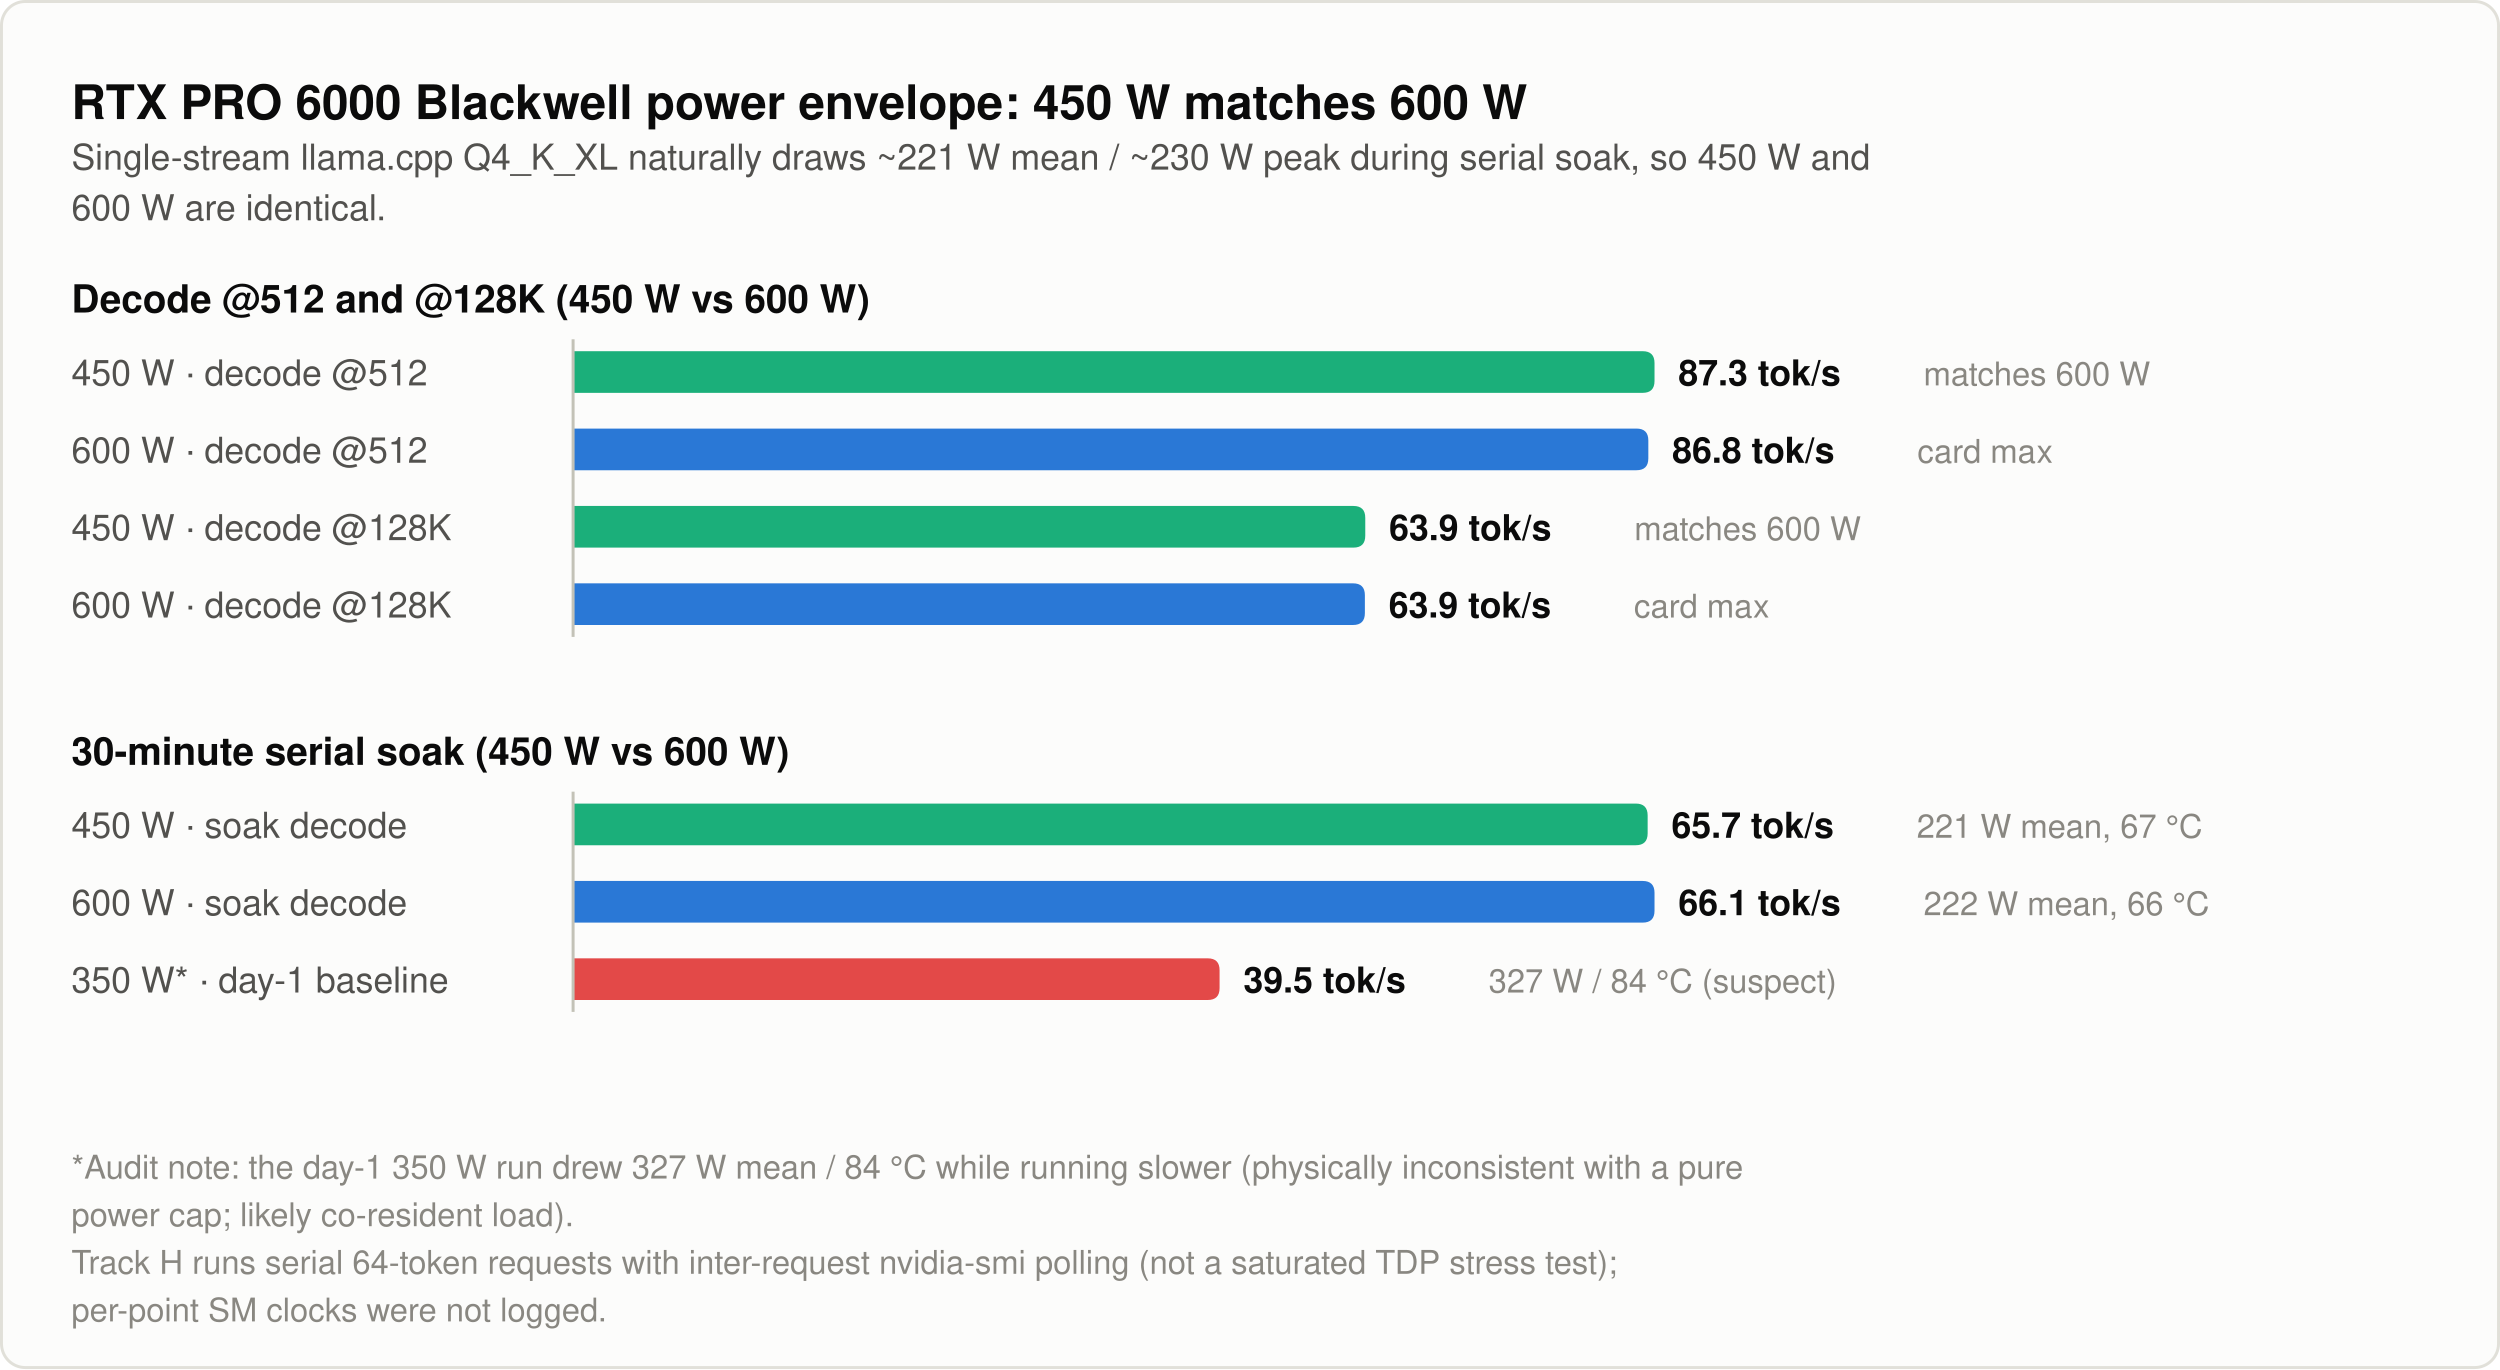
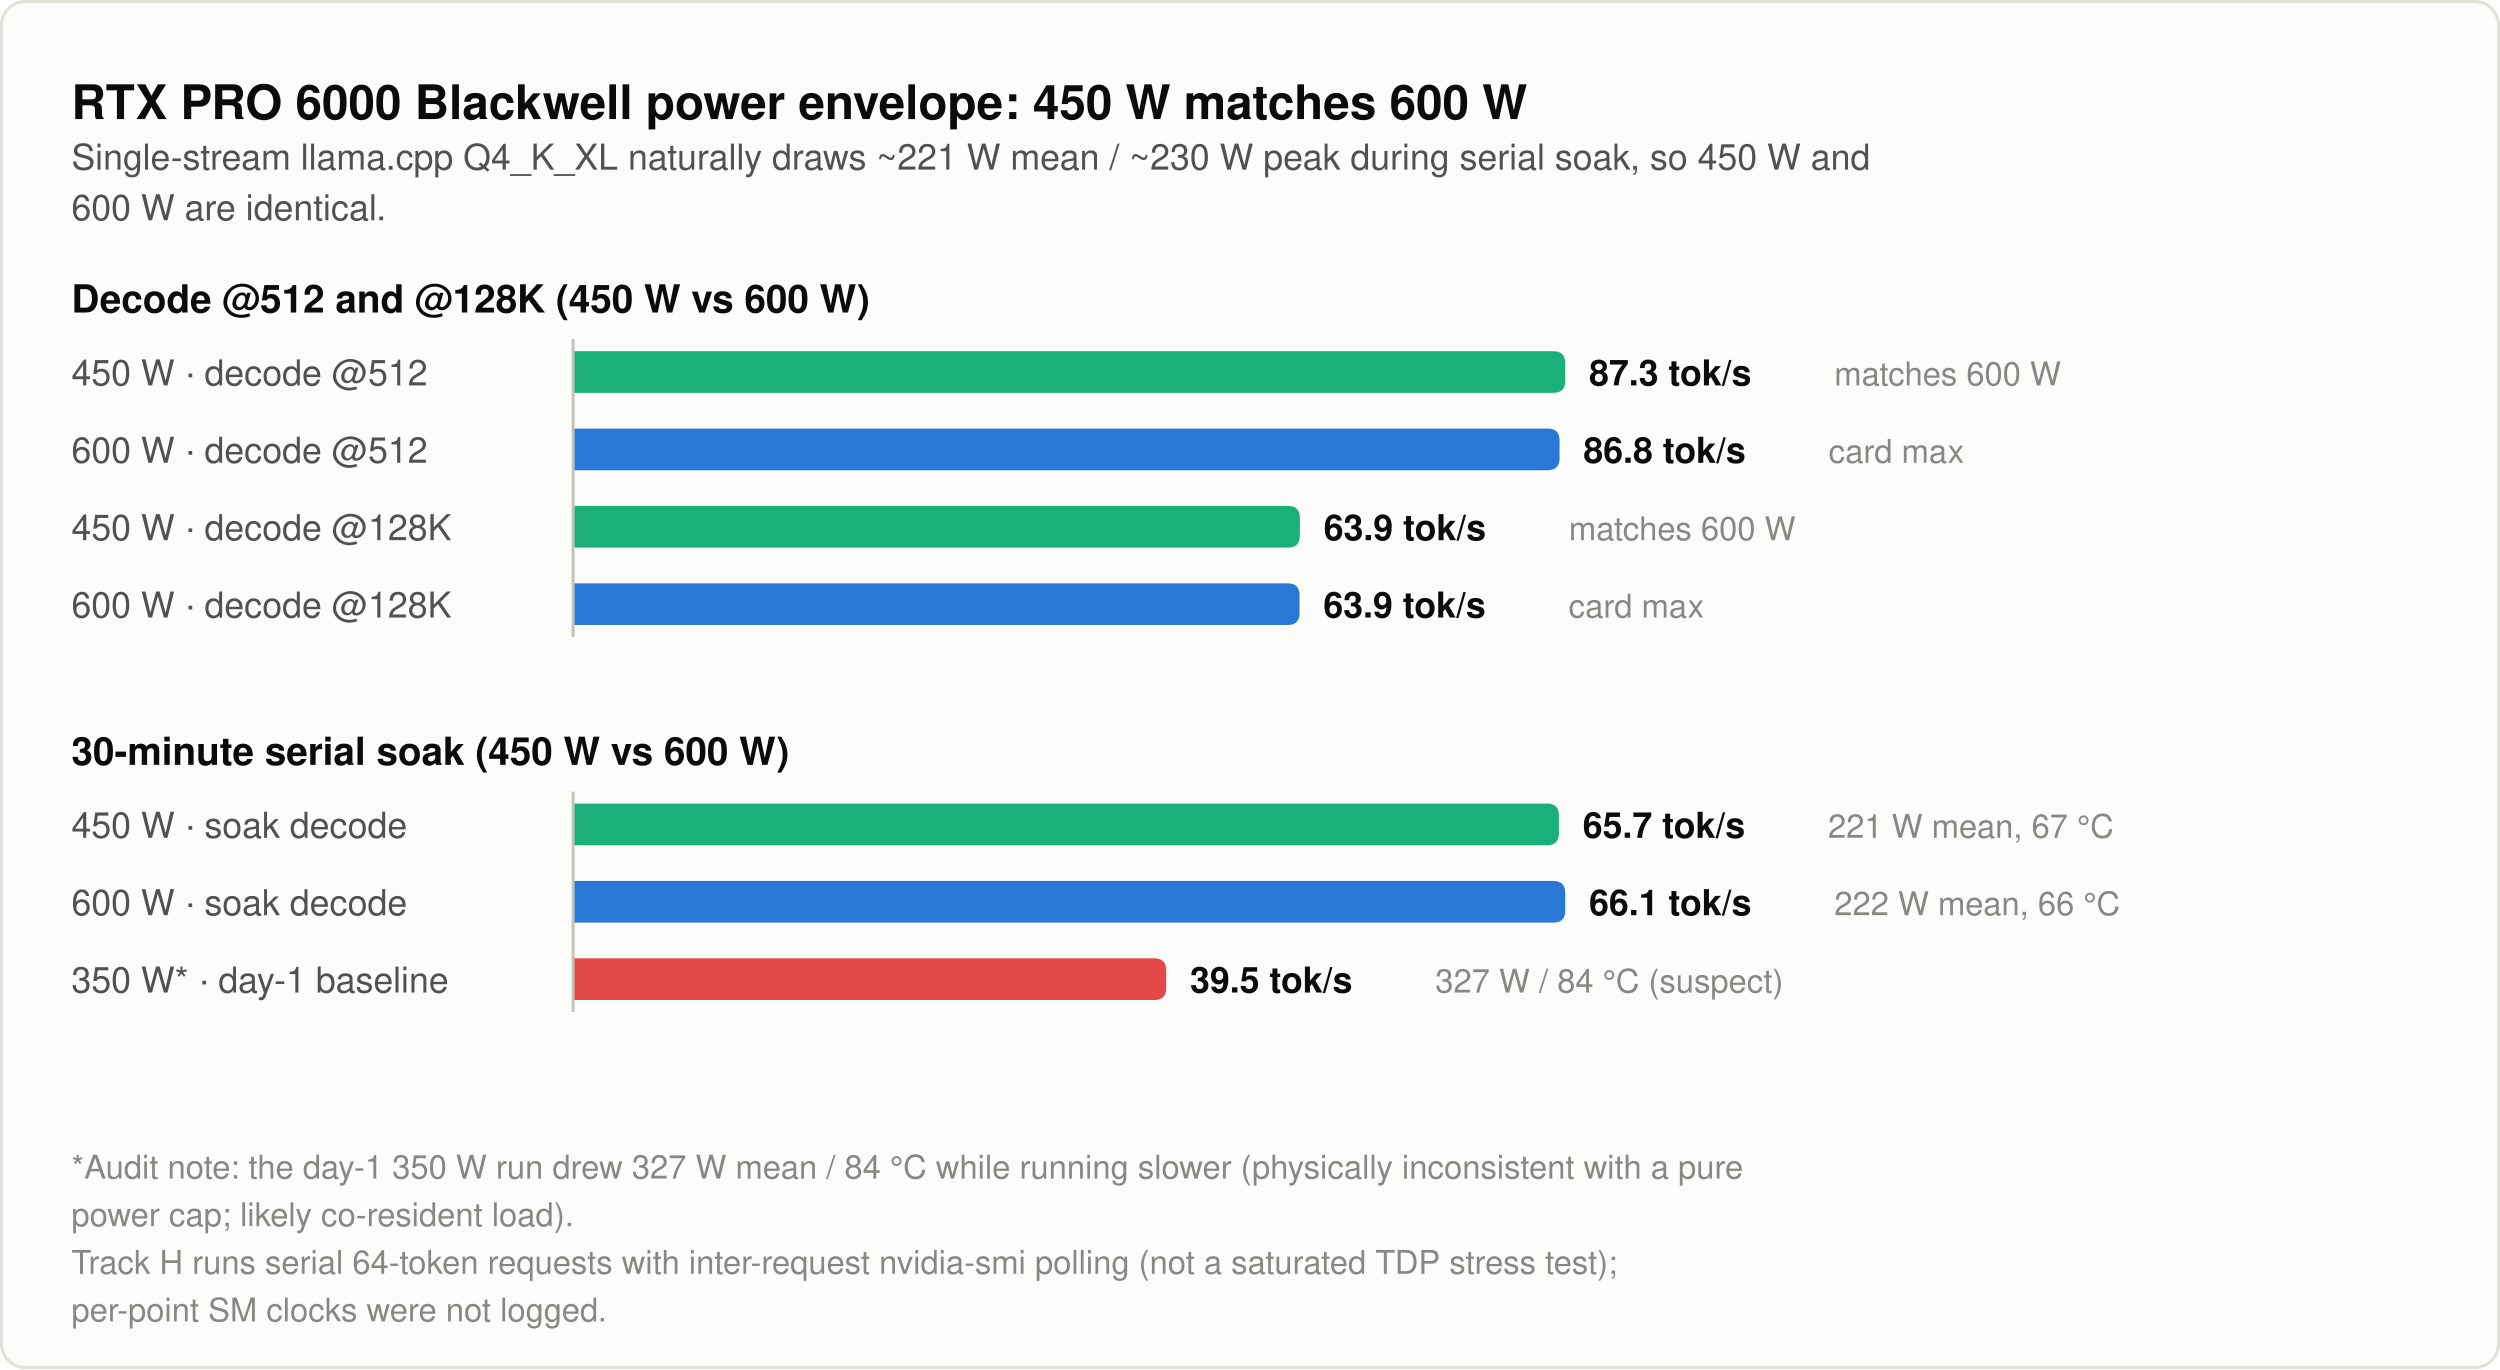
<svg xmlns="http://www.w3.org/2000/svg" width="840" height="460" viewBox="0 0 840 460" role="img" aria-label="RTX PRO 6000 Blackwell power envelope: 450 W matches 600 W Single-stream llama.cpp Q4_K_XL naturally draws ~221 W mean / ~230 W peak during serial soak, so 450 W and 600 W are identical." font-family="system-ui, -apple-system, 'Segoe UI', Helvetica, Arial, sans-serif" data-x-scale="linear" data-y-scale="linear">
  <rect x="0.5" y="0.5" width="839" height="459" fill="#fcfcfb" rx="8" stroke="#e1e0d9" stroke-width="1" />
  <text x="24" y="40" font-size="16" fill="#0b0b0b" font-weight="600">RTX PRO 6000 Blackwell power envelope: 450 W matches 600 W</text>
  <text x="24" y="57" font-size="12" fill="#52514e">Single-stream llama.cpp Q4_K_XL naturally draws ~221 W mean / ~230 W peak during serial soak, so 450 W and</text>
  <text x="24" y="74" font-size="12" fill="#52514e">600 W are identical.</text>
  <text x="24" y="105" font-size="13" fill="#0b0b0b" font-weight="600">Decode @512 and @128K (450 W vs 600 W)</text>
  <text x="24" y="129.5" font-size="12" fill="#52514e">450 W · decode @512</text>
-   <path d="M192.56,118 H551.92 Q555.92,118 555.92,122 V128 Q555.92,132 551.92,132 H192.56 Z" fill="#1baf7a" />
-   <text x="563.92" y="129.5" font-size="12" fill="#0b0b0b" font-weight="600">87.3 tok/s</text>
-   <text x="646.32" y="129.5" font-size="11" fill="#898781">matches 600 W</text>
+   <path d="M192.56,118 H521.92 Q525.92,118 525.92,122 V128 Q525.92,132 521.92,132 H192.56 Z" fill="#1baf7a" />
+   <text x="533.92" y="129.5" font-size="12" fill="#0b0b0b" font-weight="600">87.3 tok/s</text>
+   <text x="616.32" y="129.5" font-size="11" fill="#898781">matches 600 W</text>
  <text x="24" y="155.5" font-size="12" fill="#52514e">600 W · decode @512</text>
-   <path d="M192.56,144 H549.84 Q553.84,144 553.84,148 V154 Q553.84,158 549.84,158 H192.56 Z" fill="#2a78d6" />
-   <text x="561.84" y="155.5" font-size="12" fill="#0b0b0b" font-weight="600">86.8 tok/s</text>
-   <text x="644.24" y="155.5" font-size="11" fill="#898781">card max</text>
+   <path d="M192.56,144 H520.01 Q524.01,144 524.01,148 V154 Q524.01,158 520.01,158 H192.56 Z" fill="#2a78d6" />
+   <text x="532.01" y="155.5" font-size="12" fill="#0b0b0b" font-weight="600">86.8 tok/s</text>
+   <text x="614.41" y="155.5" font-size="11" fill="#898781">card max</text>
  <text x="24" y="181.5" font-size="12" fill="#52514e">450 W · decode @128K</text>
-   <path d="M192.56,170 H454.73 Q458.73,170 458.73,174 V180 Q458.73,184 454.73,184 H192.56 Z" fill="#1baf7a" />
-   <text x="466.73" y="181.5" font-size="12" fill="#0b0b0b" font-weight="600">63.9 tok/s</text>
-   <text x="549.13" y="181.5" font-size="11" fill="#898781">matches 600 W</text>
+   <path d="M192.56,170 H432.75 Q436.75,170 436.75,174 V180 Q436.75,184 432.75,184 H192.56 Z" fill="#1baf7a" />
+   <text x="444.75" y="181.5" font-size="12" fill="#0b0b0b" font-weight="600">63.9 tok/s</text>
+   <text x="527.15" y="181.5" font-size="11" fill="#898781">matches 600 W</text>
  <text x="24" y="207.5" font-size="12" fill="#52514e">600 W · decode @128K</text>
-   <path d="M192.56,196 H454.6 Q458.6,196 458.6,200 V206 Q458.6,210 454.6,210 H192.56 Z" fill="#2a78d6" />
-   <text x="466.6" y="207.5" font-size="12" fill="#0b0b0b" font-weight="600">63.9 tok/s</text>
-   <text x="549" y="207.5" font-size="11" fill="#898781">card max</text>
+   <path d="M192.56,196 H432.64 Q436.64,196 436.64,200 V206 Q436.64,210 432.64,210 H192.56 Z" fill="#2a78d6" />
+   <text x="444.64" y="207.5" font-size="12" fill="#0b0b0b" font-weight="600">63.9 tok/s</text>
+   <text x="527.04" y="207.5" font-size="11" fill="#898781">card max</text>
  <line x1="192.56" y1="114" x2="192.56" y2="214" stroke="#c3c2b7" stroke-width="1" />
  <text x="24" y="257" font-size="13" fill="#0b0b0b" font-weight="600">30-minute serial soak (450 W vs 600 W)</text>
  <text x="24" y="281.5" font-size="12" fill="#52514e">450 W · soak decode</text>
-   <path d="M192.56,270 H549.61 Q553.61,270 553.61,274 V280 Q553.61,284 549.61,284 H192.56 Z" fill="#1baf7a" />
-   <text x="561.61" y="281.5" font-size="12" fill="#0b0b0b" font-weight="600">65.7 tok/s</text>
-   <text x="644.01" y="281.5" font-size="11" fill="#898781">221 W mean, 67 °C</text>
+   <path d="M192.56,270 H519.8 Q523.8,270 523.8,274 V280 Q523.8,284 519.8,284 H192.56 Z" fill="#1baf7a" />
+   <text x="531.8" y="281.5" font-size="12" fill="#0b0b0b" font-weight="600">65.7 tok/s</text>
+   <text x="614.2" y="281.5" font-size="11" fill="#898781">221 W mean, 67 °C</text>
  <text x="24" y="307.5" font-size="12" fill="#52514e">600 W · soak decode</text>
-   <path d="M192.56,296 H551.92 Q555.92,296 555.92,300 V306 Q555.92,310 551.92,310 H192.56 Z" fill="#2a78d6" />
-   <text x="563.92" y="307.5" font-size="12" fill="#0b0b0b" font-weight="600">66.1 tok/s</text>
-   <text x="646.32" y="307.5" font-size="11" fill="#898781">222 W mean, 66 °C</text>
+   <path d="M192.56,296 H521.92 Q525.92,296 525.92,300 V306 Q525.92,310 521.92,310 H192.56 Z" fill="#2a78d6" />
+   <text x="533.92" y="307.5" font-size="12" fill="#0b0b0b" font-weight="600">66.1 tok/s</text>
+   <text x="616.32" y="307.5" font-size="11" fill="#898781">222 W mean, 66 °C</text>
  <text x="24" y="333.5" font-size="12" fill="#52514e">350 W* · day-1 baseline</text>
-   <path d="M192.56,322 H405.78 Q409.78,322 409.78,326 V332 Q409.78,336 405.78,336 H192.56 Z" fill="#e34948" />
-   <text x="417.78" y="333.5" font-size="12" fill="#0b0b0b" font-weight="600">39.5 tok/s</text>
-   <text x="500.18" y="333.5" font-size="11" fill="#898781">327 W / 84 °C (suspect)</text>
+   <path d="M192.56,322 H387.85 Q391.85,322 391.85,326 V332 Q391.85,336 387.85,336 H192.56 Z" fill="#e34948" />
+   <text x="399.85" y="333.5" font-size="12" fill="#0b0b0b" font-weight="600">39.5 tok/s</text>
+   <text x="482.25" y="333.5" font-size="11" fill="#898781">327 W / 84 °C (suspect)</text>
  <line x1="192.56" y1="266" x2="192.56" y2="340" stroke="#c3c2b7" stroke-width="1" />
  <text x="24" y="396" font-size="11" fill="#898781">*Audit note: the day-1 350 W run drew 327 W mean / 84 °C while running slower (physically inconsistent with a pure</text>
  <text x="24" y="412" font-size="11" fill="#898781">power cap; likely co-resident load).</text>
  <text x="24" y="428" font-size="11" fill="#898781">Track H runs serial 64-token requests with inter-request nvidia-smi polling (not a saturated TDP stress test);</text>
  <text x="24" y="444" font-size="11" fill="#898781">per-point SM clocks were not logged.</text>
</svg>
